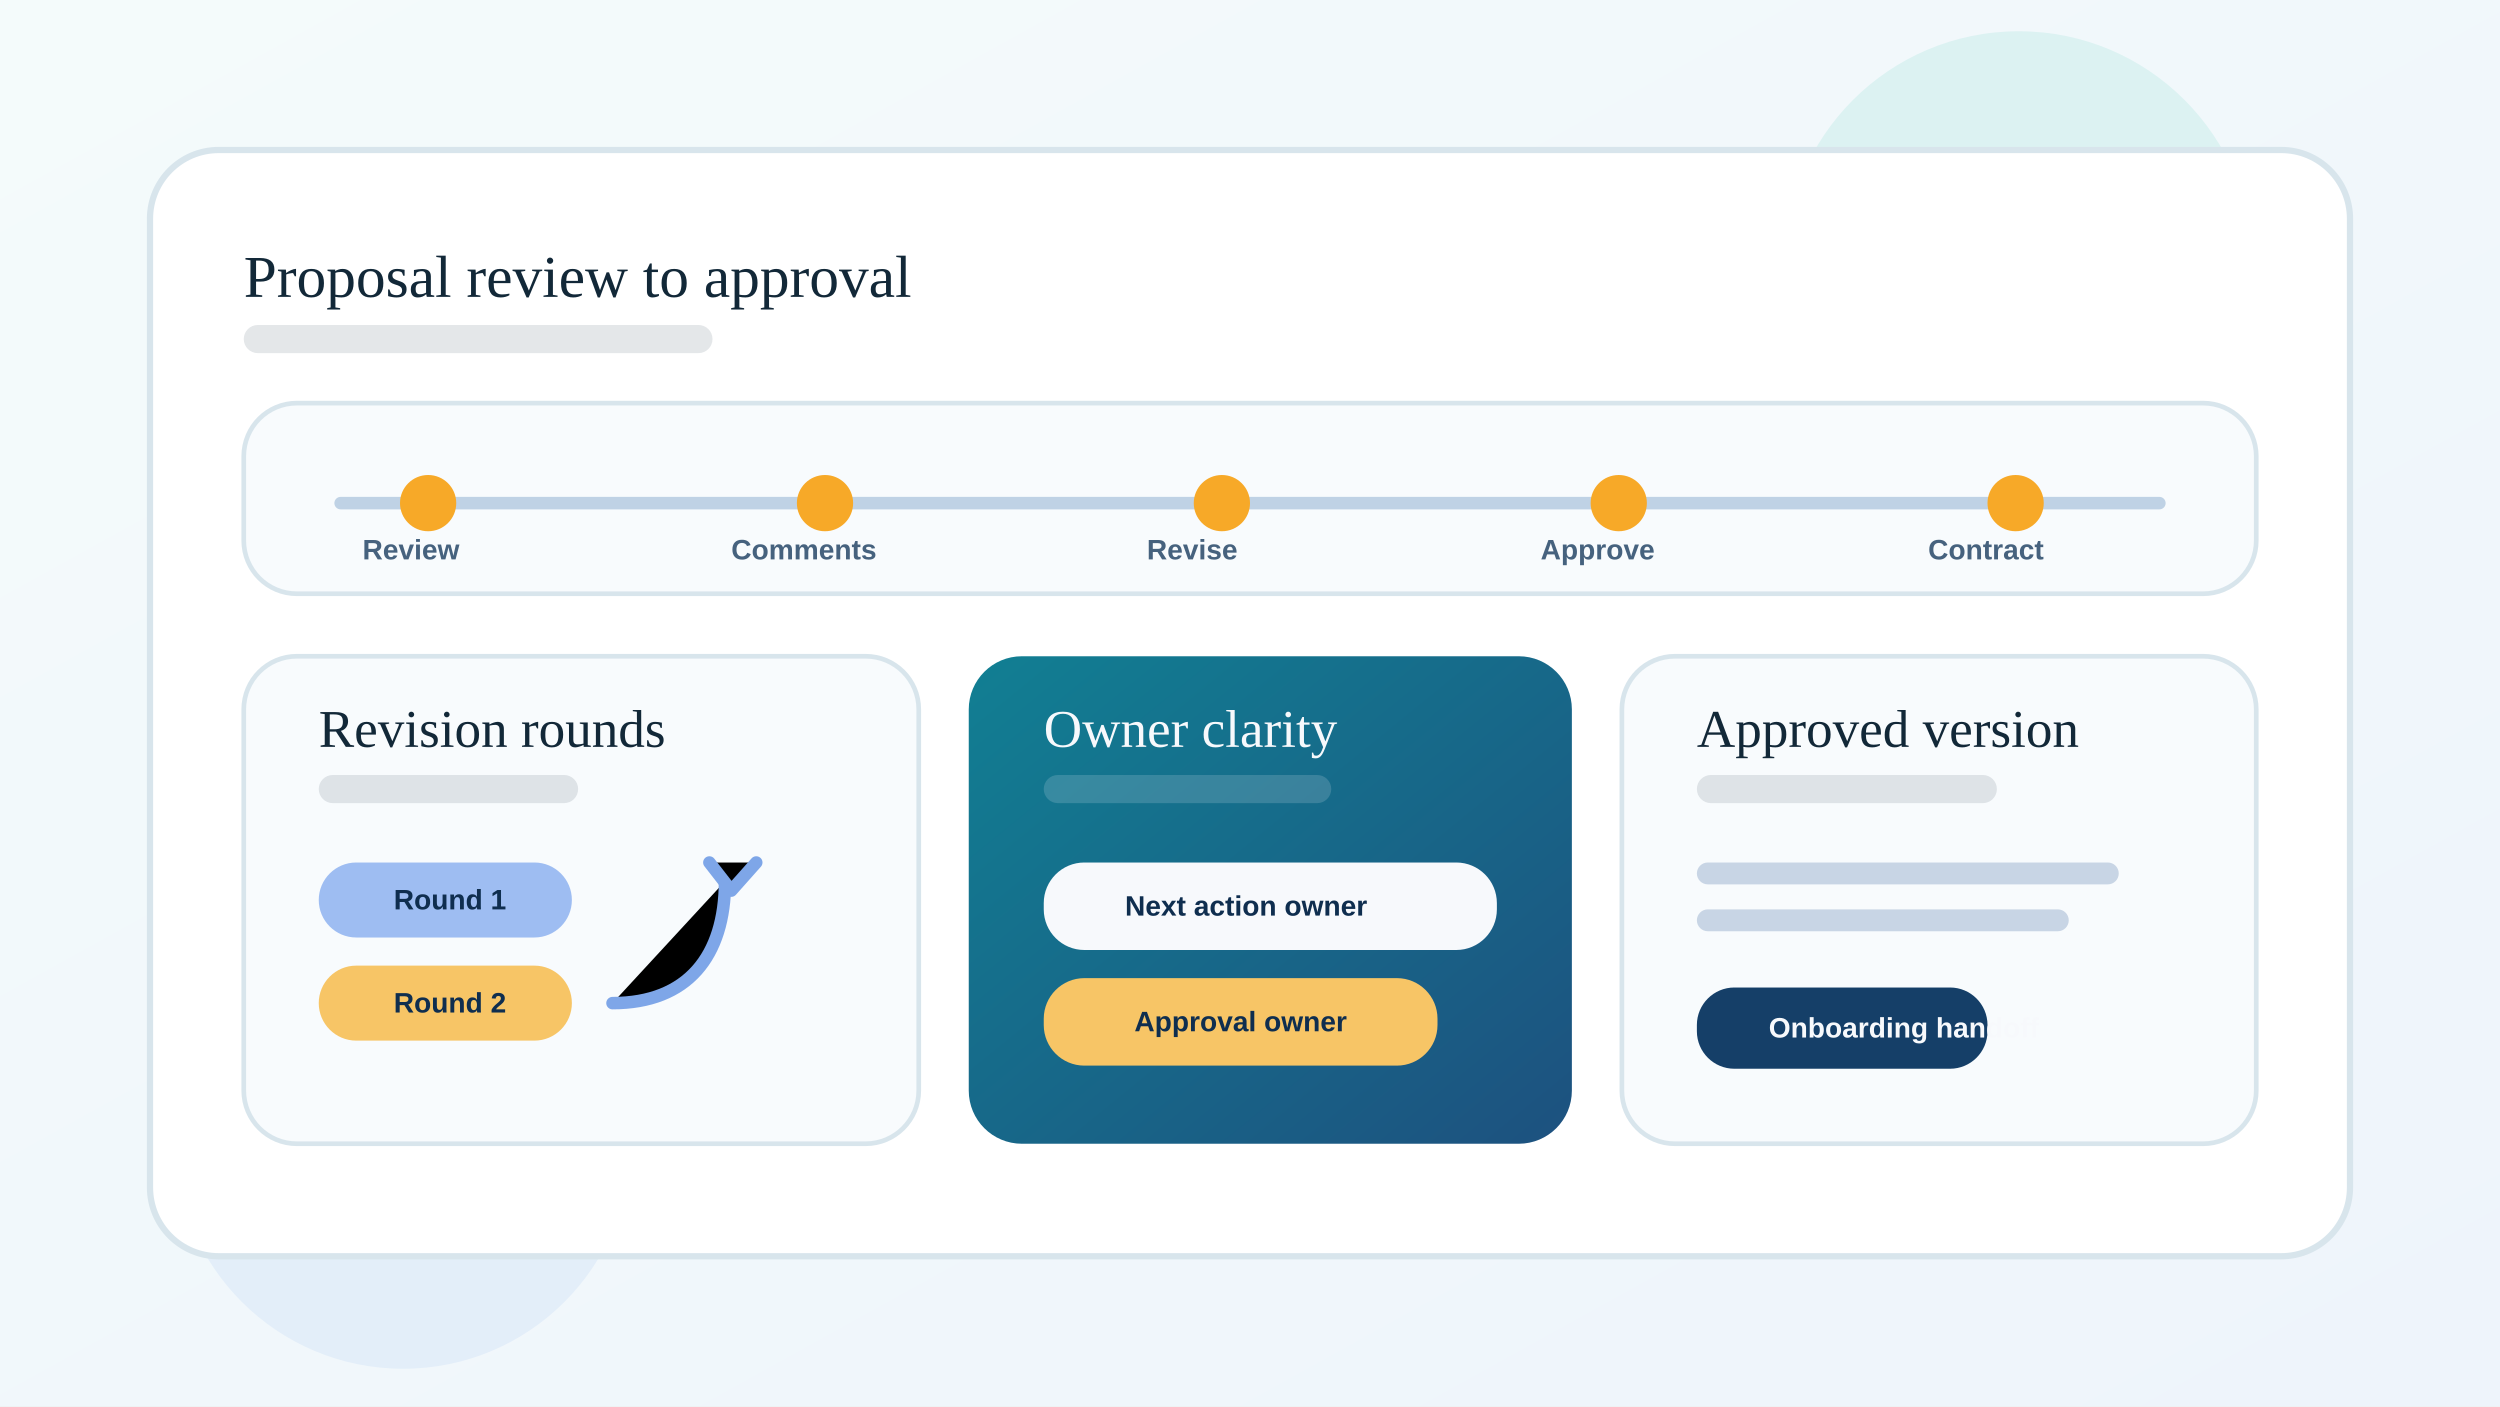
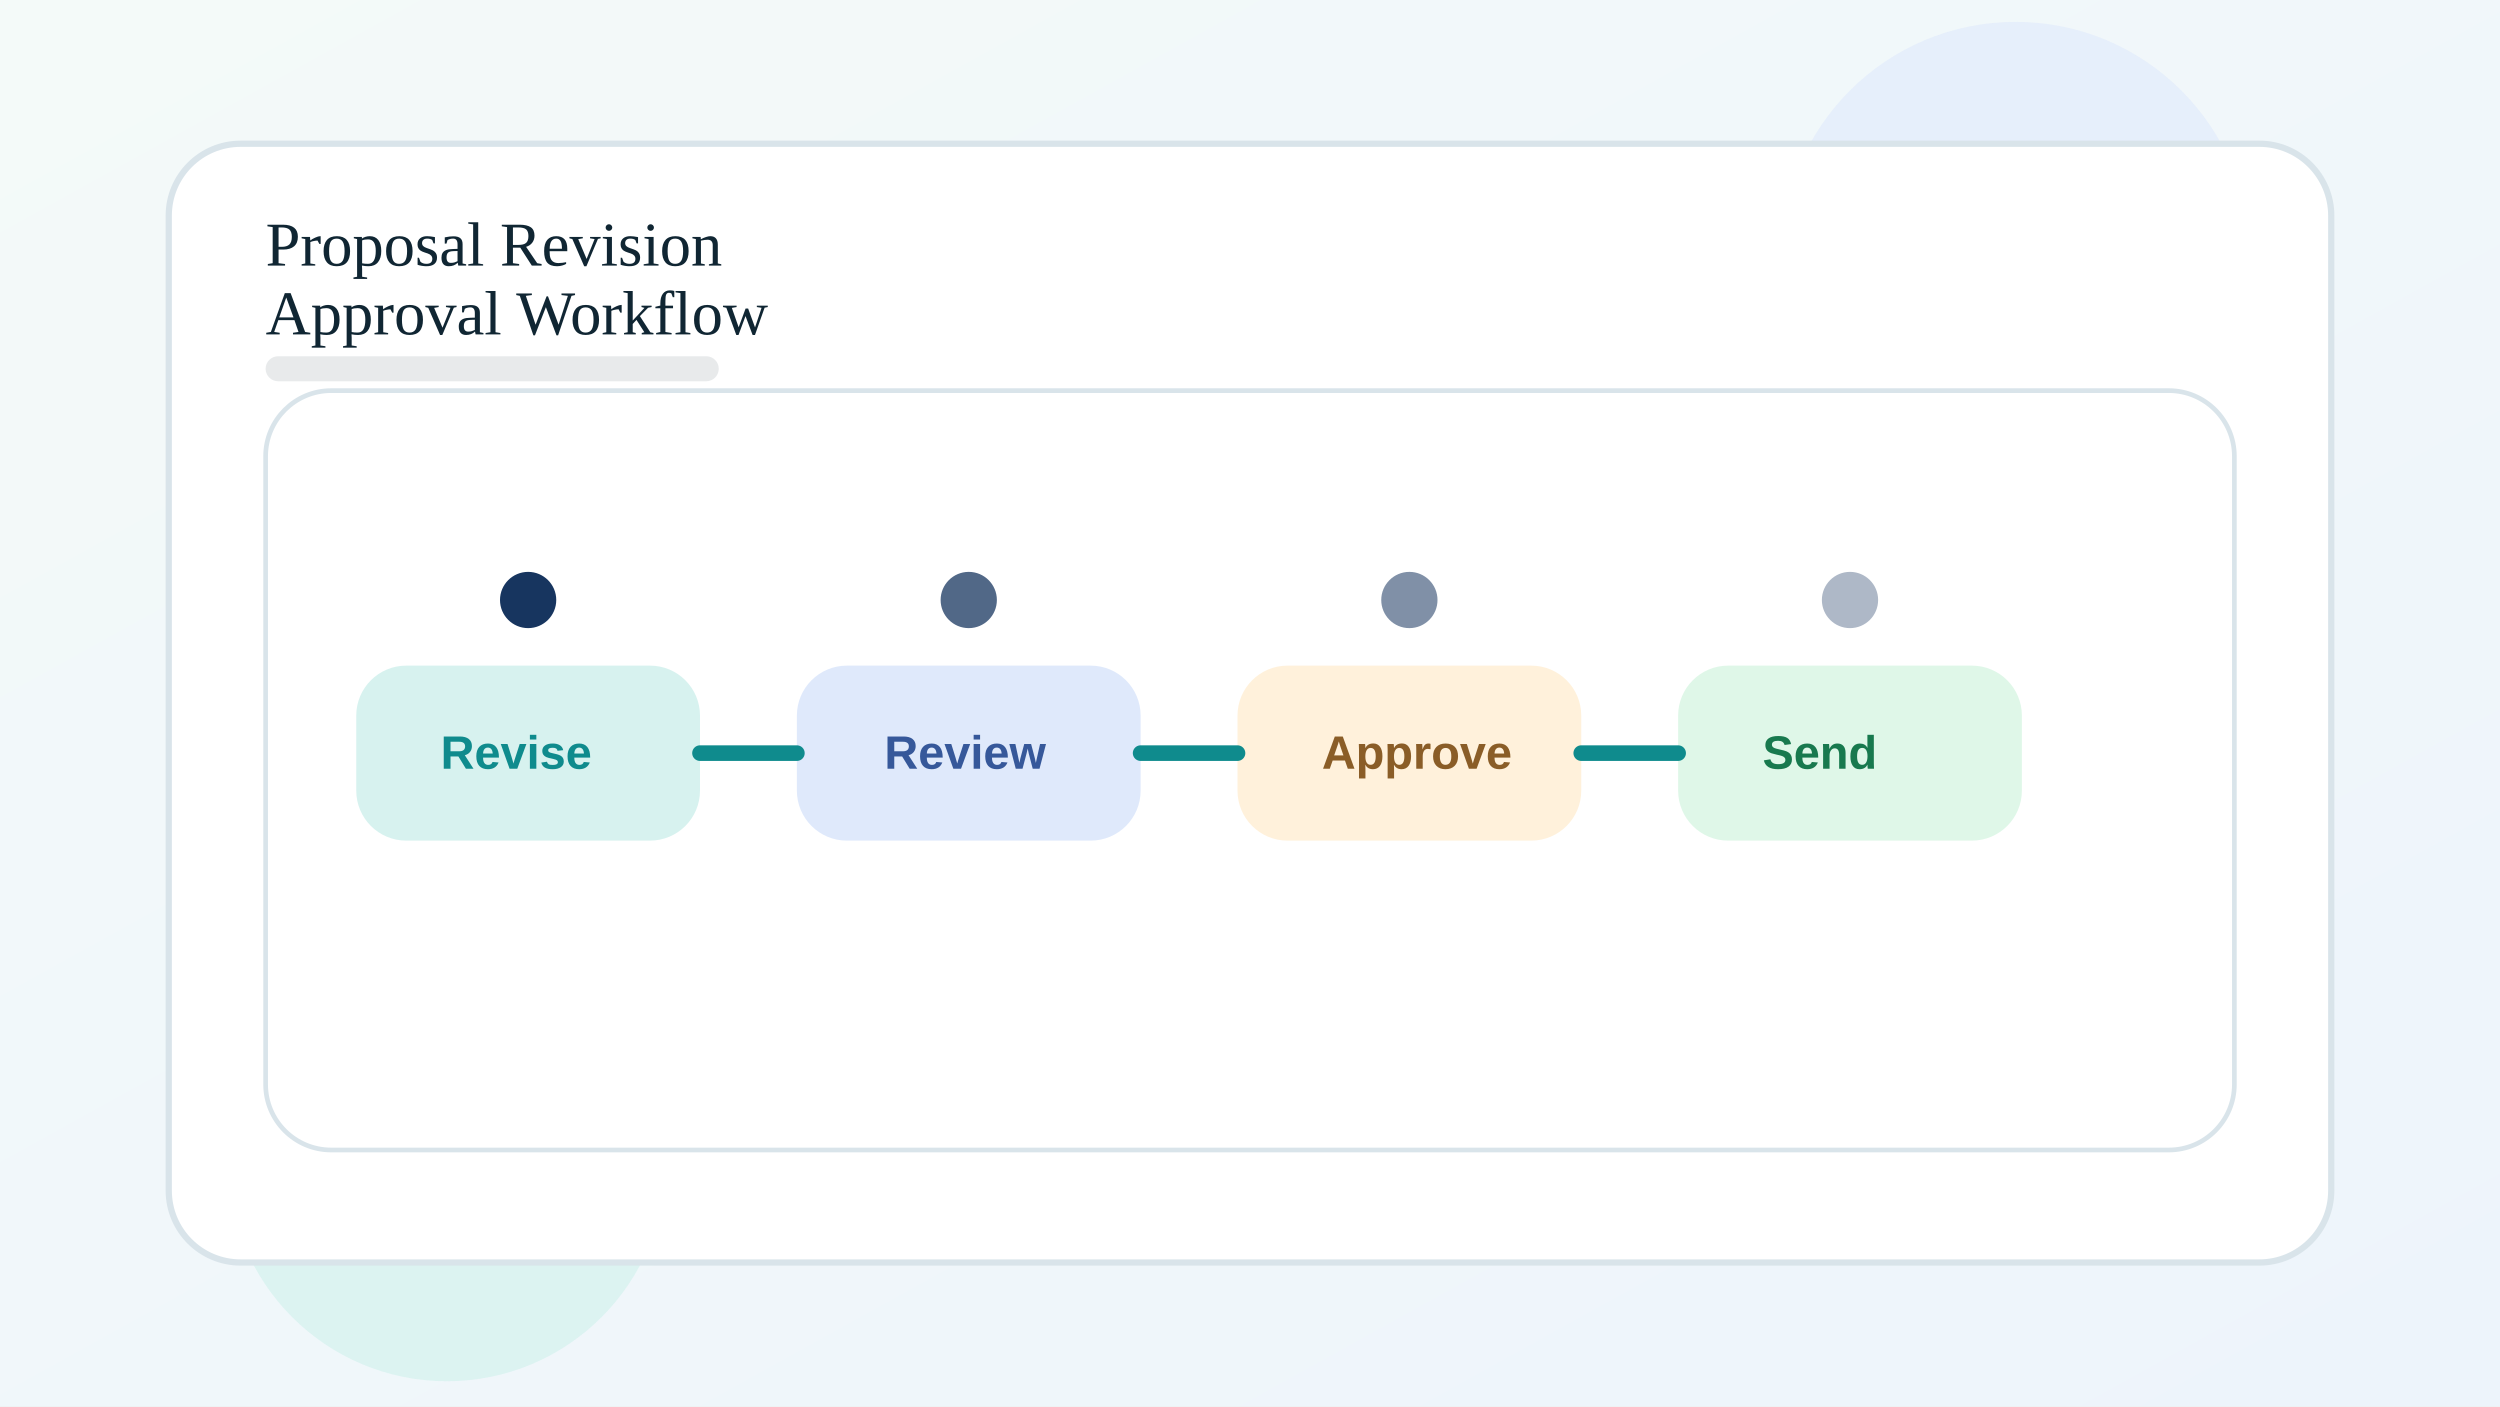
<svg xmlns="http://www.w3.org/2000/svg" viewBox="0 0 1600 900" role="img" aria-labelledby="title desc">
  <defs>
-     <linearGradient id="proposal-bg" x1="0%" y1="0%" x2="100%" y2="100%">
-       <stop offset="0%" stop-color="#f4fbfb" />
-       <stop offset="100%" stop-color="#eef4fb" />
-     </linearGradient>
-     <linearGradient id="proposal-panel" x1="0%" y1="0%" x2="100%" y2="100%">
-       <stop offset="0%" stop-color="#117f93" />
-       <stop offset="100%" stop-color="#1d517f" />
+     <linearGradient id="workflows-proposal-revision-approval-workflow-svg-bg" x1="0%" y1="0%" x2="100%" y2="100%">
+       <stop offset="0%" stop-color="#f4faf9" />
+       <stop offset="100%" stop-color="#edf4fb" />
    </linearGradient>
  </defs>
-   <rect width="1600" height="900" fill="url(#proposal-bg)" />
-   <circle cx="1292" cy="170" r="150" fill="#dcf2f2" />
-   <circle cx="258" cy="730" r="146" fill="#e3eef9" />
-   <rect x="96" y="96" width="1408" height="708" rx="44" fill="#ffffff" stroke="#d8e5ec" stroke-width="4" />
-   <text x="156" y="190" font-family="Georgia, 'Times New Roman', serif" font-size="38" fill="#122838">Proposal review to approval</text>
-   <rect x="156" y="208" width="300" height="18" rx="9" fill="#173042" opacity=".12" />
-   <rect x="156" y="258" width="1288" height="122" rx="34" fill="#f8fbfd" stroke="#d8e5ec" stroke-width="3" />
-   <path d="M218 322H1382" stroke="#bfd2e5" stroke-width="8" stroke-linecap="round" />
-   <circle cx="274" cy="322" r="18" fill="#f7a928" />
-   <circle cx="528" cy="322" r="18" fill="#f7a928" />
-   <circle cx="782" cy="322" r="18" fill="#f7a928" />
-   <circle cx="1036" cy="322" r="18" fill="#f7a928" />
-   <circle cx="1290" cy="322" r="18" fill="#f7a928" />
-   <text x="232" y="358" font-family="Arial, sans-serif" font-size="18" font-weight="700" fill="#46627e">Review</text>
-   <text x="468" y="358" font-family="Arial, sans-serif" font-size="18" font-weight="700" fill="#46627e">Comments</text>
-   <text x="734" y="358" font-family="Arial, sans-serif" font-size="18" font-weight="700" fill="#46627e">Revise</text>
-   <text x="986" y="358" font-family="Arial, sans-serif" font-size="18" font-weight="700" fill="#46627e">Approve</text>
-   <text x="1234" y="358" font-family="Arial, sans-serif" font-size="18" font-weight="700" fill="#46627e">Contract</text>
-   <rect x="156" y="420" width="432" height="312" rx="34" fill="#f8fbfd" stroke="#d8e5ec" stroke-width="3" />
-   <text x="204" y="478" font-family="Georgia, 'Times New Roman', serif" font-size="34" fill="#122838">Revision rounds</text>
-   <rect x="204" y="496" width="166" height="18" rx="9" fill="#173042" opacity=".12" />
-   <rect x="204" y="552" width="162" height="48" rx="24" fill="#9ebdf2" />
-   <rect x="204" y="618" width="162" height="48" rx="24" fill="#f7c566" />
-   <text x="252" y="582" font-family="Arial, sans-serif" font-size="18" font-weight="700" fill="#0f2e4f">Round 1</text>
-   <text x="252" y="648" font-family="Arial, sans-serif" font-size="18" font-weight="700" fill="#0f2e4f">Round 2</text>
-   <path d="M392 642c48 0 72-30 72-78" stroke="#7ea6e8" stroke-width="8" stroke-linecap="round" />
-   <path d="M454 552l14 18 16-18" stroke="#7ea6e8" stroke-width="8" stroke-linecap="round" stroke-linejoin="round" />
-   <rect x="620" y="420" width="386" height="312" rx="34" fill="url(#proposal-panel)" />
-   <text x="668" y="478" font-family="Georgia, 'Times New Roman', serif" font-size="34" fill="#f7f9fc">Owner clarity</text>
-   <rect x="668" y="496" width="184" height="18" rx="9" fill="#f7f9fc" opacity=".16" />
-   <rect x="668" y="552" width="290" height="56" rx="26" fill="#f7f9fc" />
-   <rect x="668" y="626" width="252" height="56" rx="26" fill="#f7c566" />
-   <text x="720" y="586" font-family="Arial, sans-serif" font-size="18" font-weight="700" fill="#0f2e4f">Next action owner</text>
-   <text x="726" y="660" font-family="Arial, sans-serif" font-size="18" font-weight="700" fill="#0f2e4f">Approval owner</text>
-   <rect x="1038" y="420" width="406" height="312" rx="34" fill="#f8fbfd" stroke="#d8e5ec" stroke-width="3" />
-   <text x="1086" y="478" font-family="Georgia, 'Times New Roman', serif" font-size="34" fill="#122838">Approved version</text>
-   <rect x="1086" y="496" width="192" height="18" rx="9" fill="#173042" opacity=".12" />
-   <rect x="1086" y="552" width="270" height="14" rx="7" fill="#c8d5e5" />
-   <rect x="1086" y="582" width="238" height="14" rx="7" fill="#c8d5e5" />
-   <rect x="1086" y="632" width="186" height="52" rx="24" fill="#153f68" />
-   <text x="1132" y="664" font-family="Arial, sans-serif" font-size="18" font-weight="700" fill="#f7f9fc">Onboarding handoff</text>
+   <rect width="1600" height="900" fill="url(#workflows-proposal-revision-approval-workflow-svg-bg)" />
+   <circle cx="1290" cy="164" r="150" fill="#dfe9fb" opacity=".6" />
+   <circle cx="286" cy="744" r="140" fill="#d7f2ef" opacity=".8" />
+   <rect x="108" y="92" width="1384" height="716" rx="46" fill="#ffffff" stroke="#d9e4ea" stroke-width="4" />
+   <text x="170" y="170" font-family="Georgia, 'Times New Roman', serif" font-size="40" fill="#102633">Proposal Revision</text>
+   <text x="170" y="214" font-family="Georgia, 'Times New Roman', serif" font-size="40" fill="#102633">Approval Workflow</text>
+   <rect x="170" y="228" width="290" height="16" rx="8" fill="#102633" opacity=".10" />
+   <rect x="170" y="250" width="1260" height="486" rx="42" fill="#ffffff" stroke="#d9e4ea" stroke-width="3" />
+   <rect x="228" y="426" width="220" height="112" rx="32" fill="#d7f2ef" />
+   <rect x="510" y="426" width="220" height="112" rx="32" fill="#dfe9fb" />
+   <rect x="792" y="426" width="220" height="112" rx="32" fill="#fff1db" />
+   <rect x="1074" y="426" width="220" height="112" rx="32" fill="#dff7e8" />
+   <path d="M448 482h62m220 0h62m220 0h62" stroke="#0f8b8d" stroke-width="10" stroke-linecap="round" />
+   <circle cx="338" cy="384" r="18" fill="#17355f" />
+   <circle cx="620" cy="384" r="18" fill="#17355f" opacity=".75" />
+   <circle cx="902" cy="384" r="18" fill="#17355f" opacity=".55" />
+   <circle cx="1184" cy="384" r="18" fill="#17355f" opacity=".35" />
+   <text x="282" y="492" font-family="Arial, sans-serif" font-size="30" font-weight="700" fill="#0f8b8d">Revise</text>
+   <text x="566" y="492" font-family="Arial, sans-serif" font-size="30" font-weight="700" fill="#36589a">Review</text>
+   <text x="846" y="492" font-family="Arial, sans-serif" font-size="30" font-weight="700" fill="#8a5d27">Approve</text>
+   <text x="1128" y="492" font-family="Arial, sans-serif" font-size="30" font-weight="700" fill="#18794e">Send</text>
</svg>
